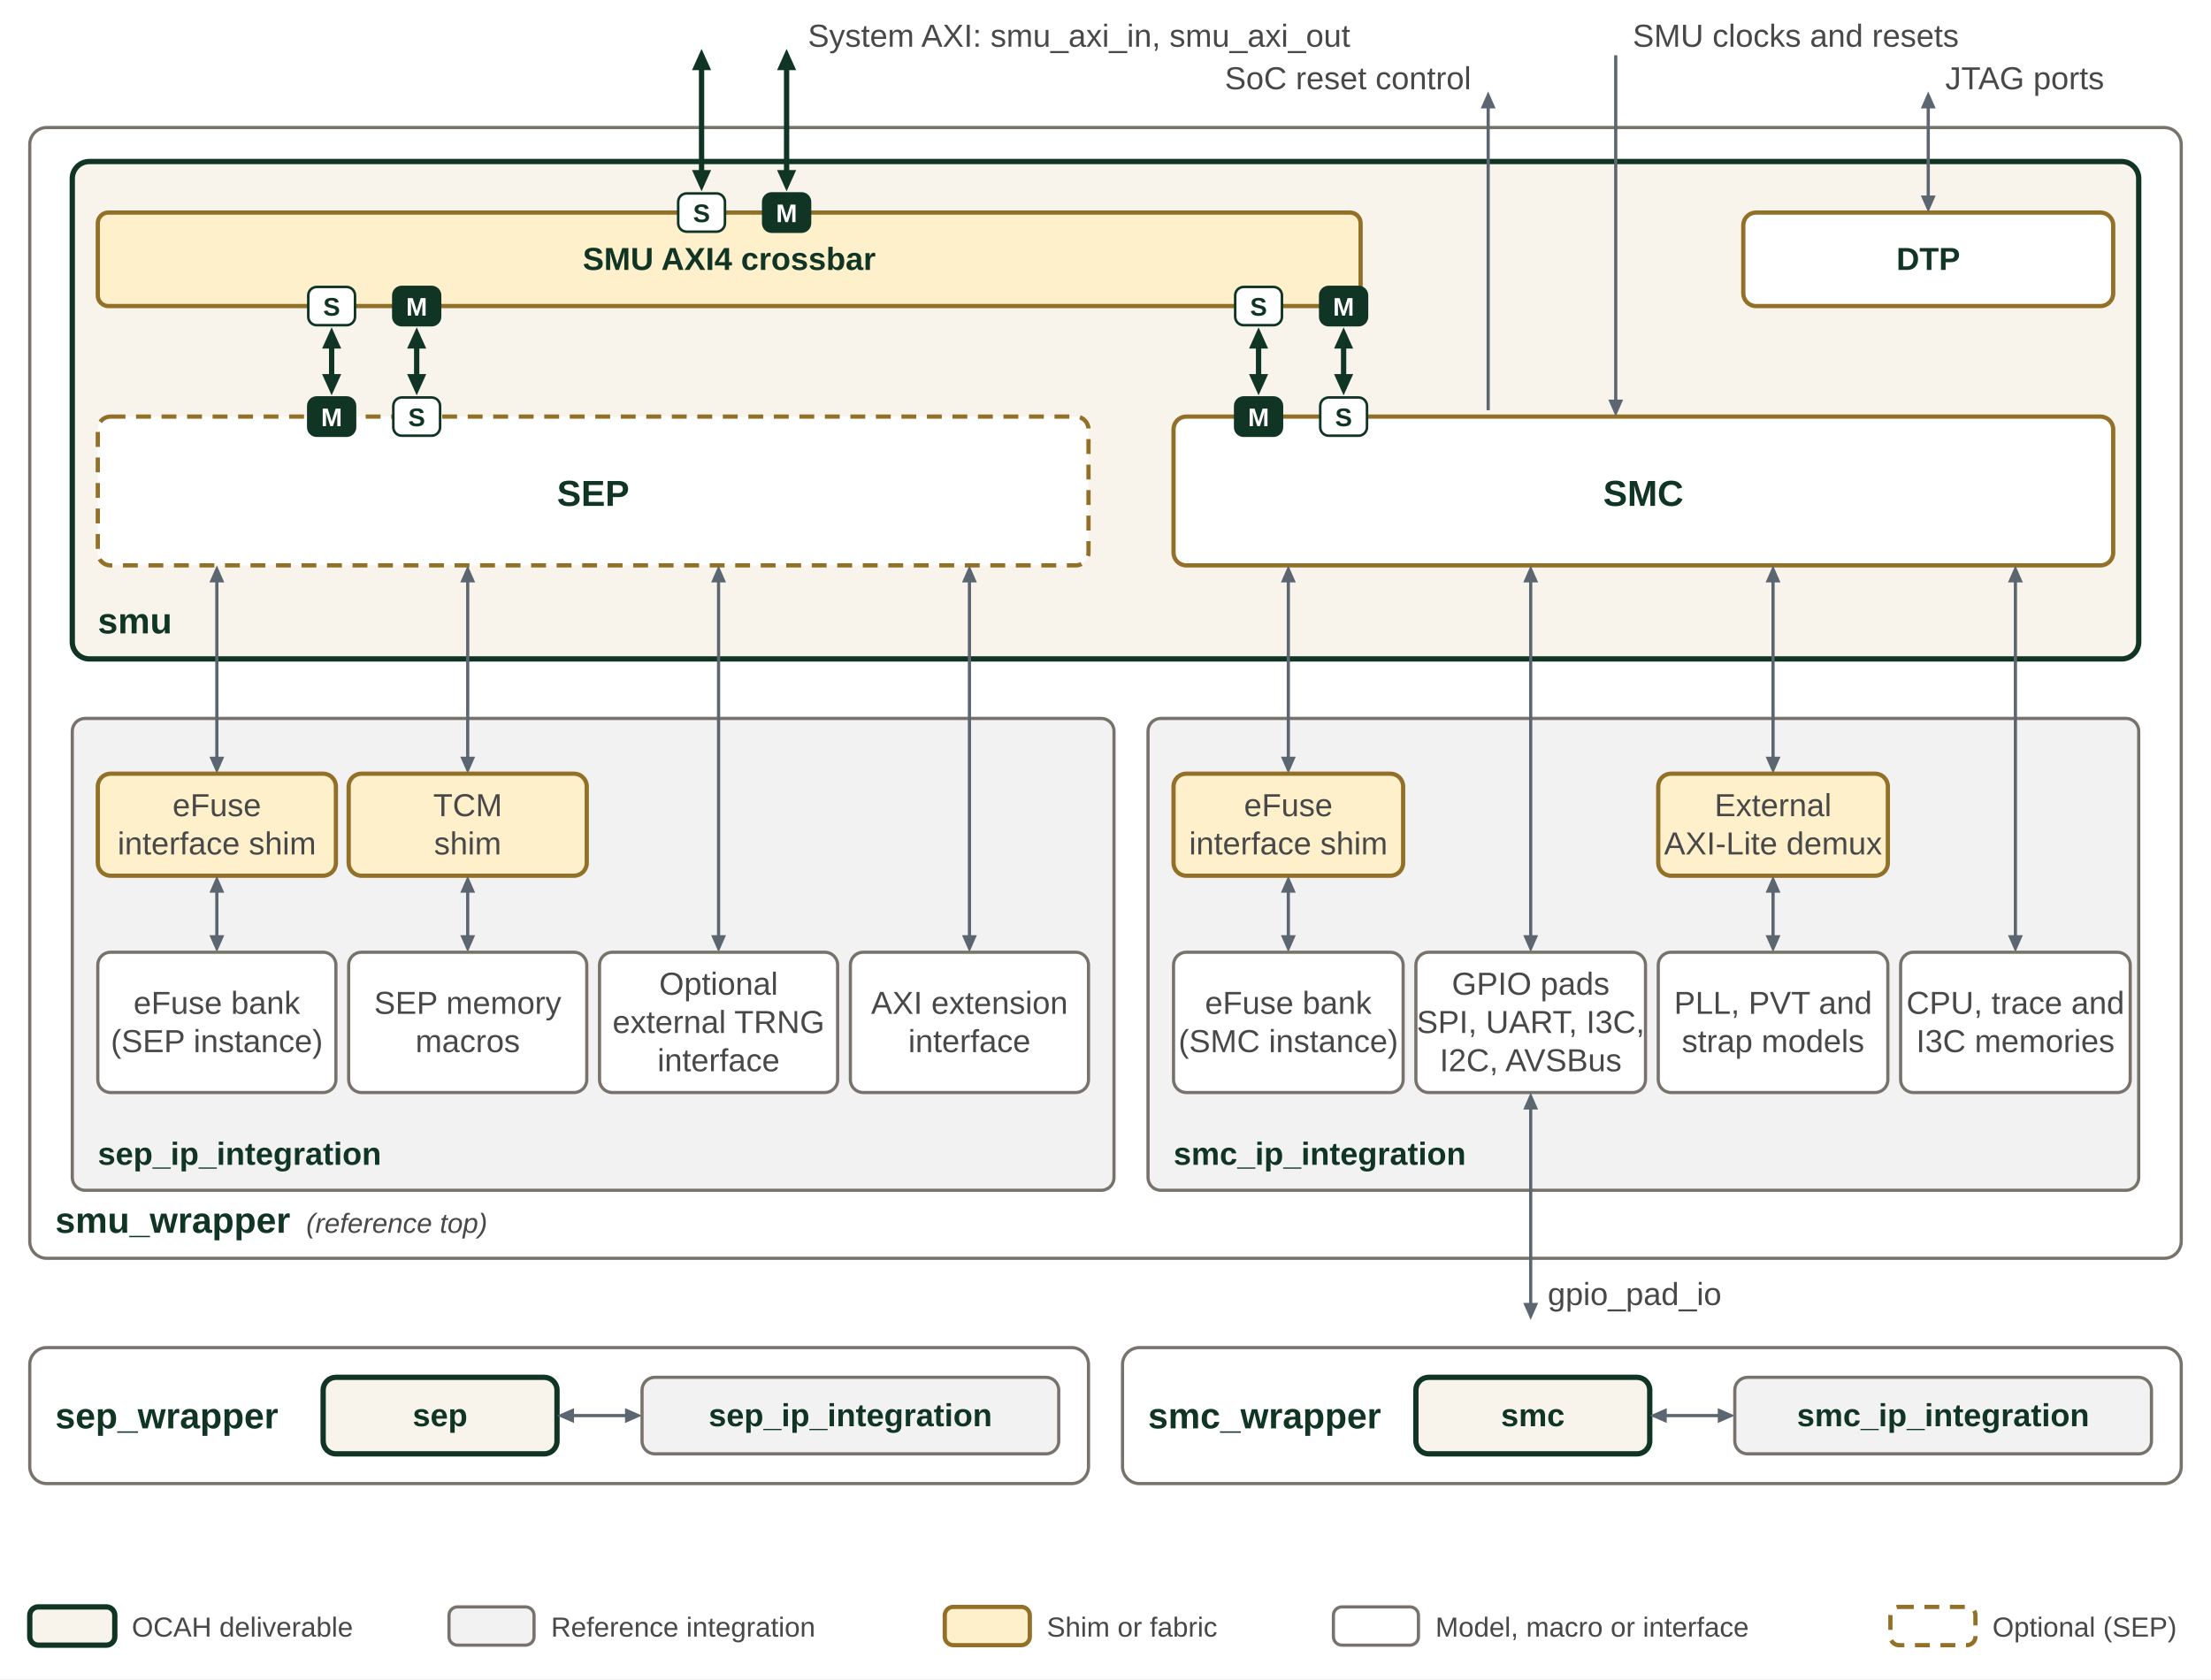
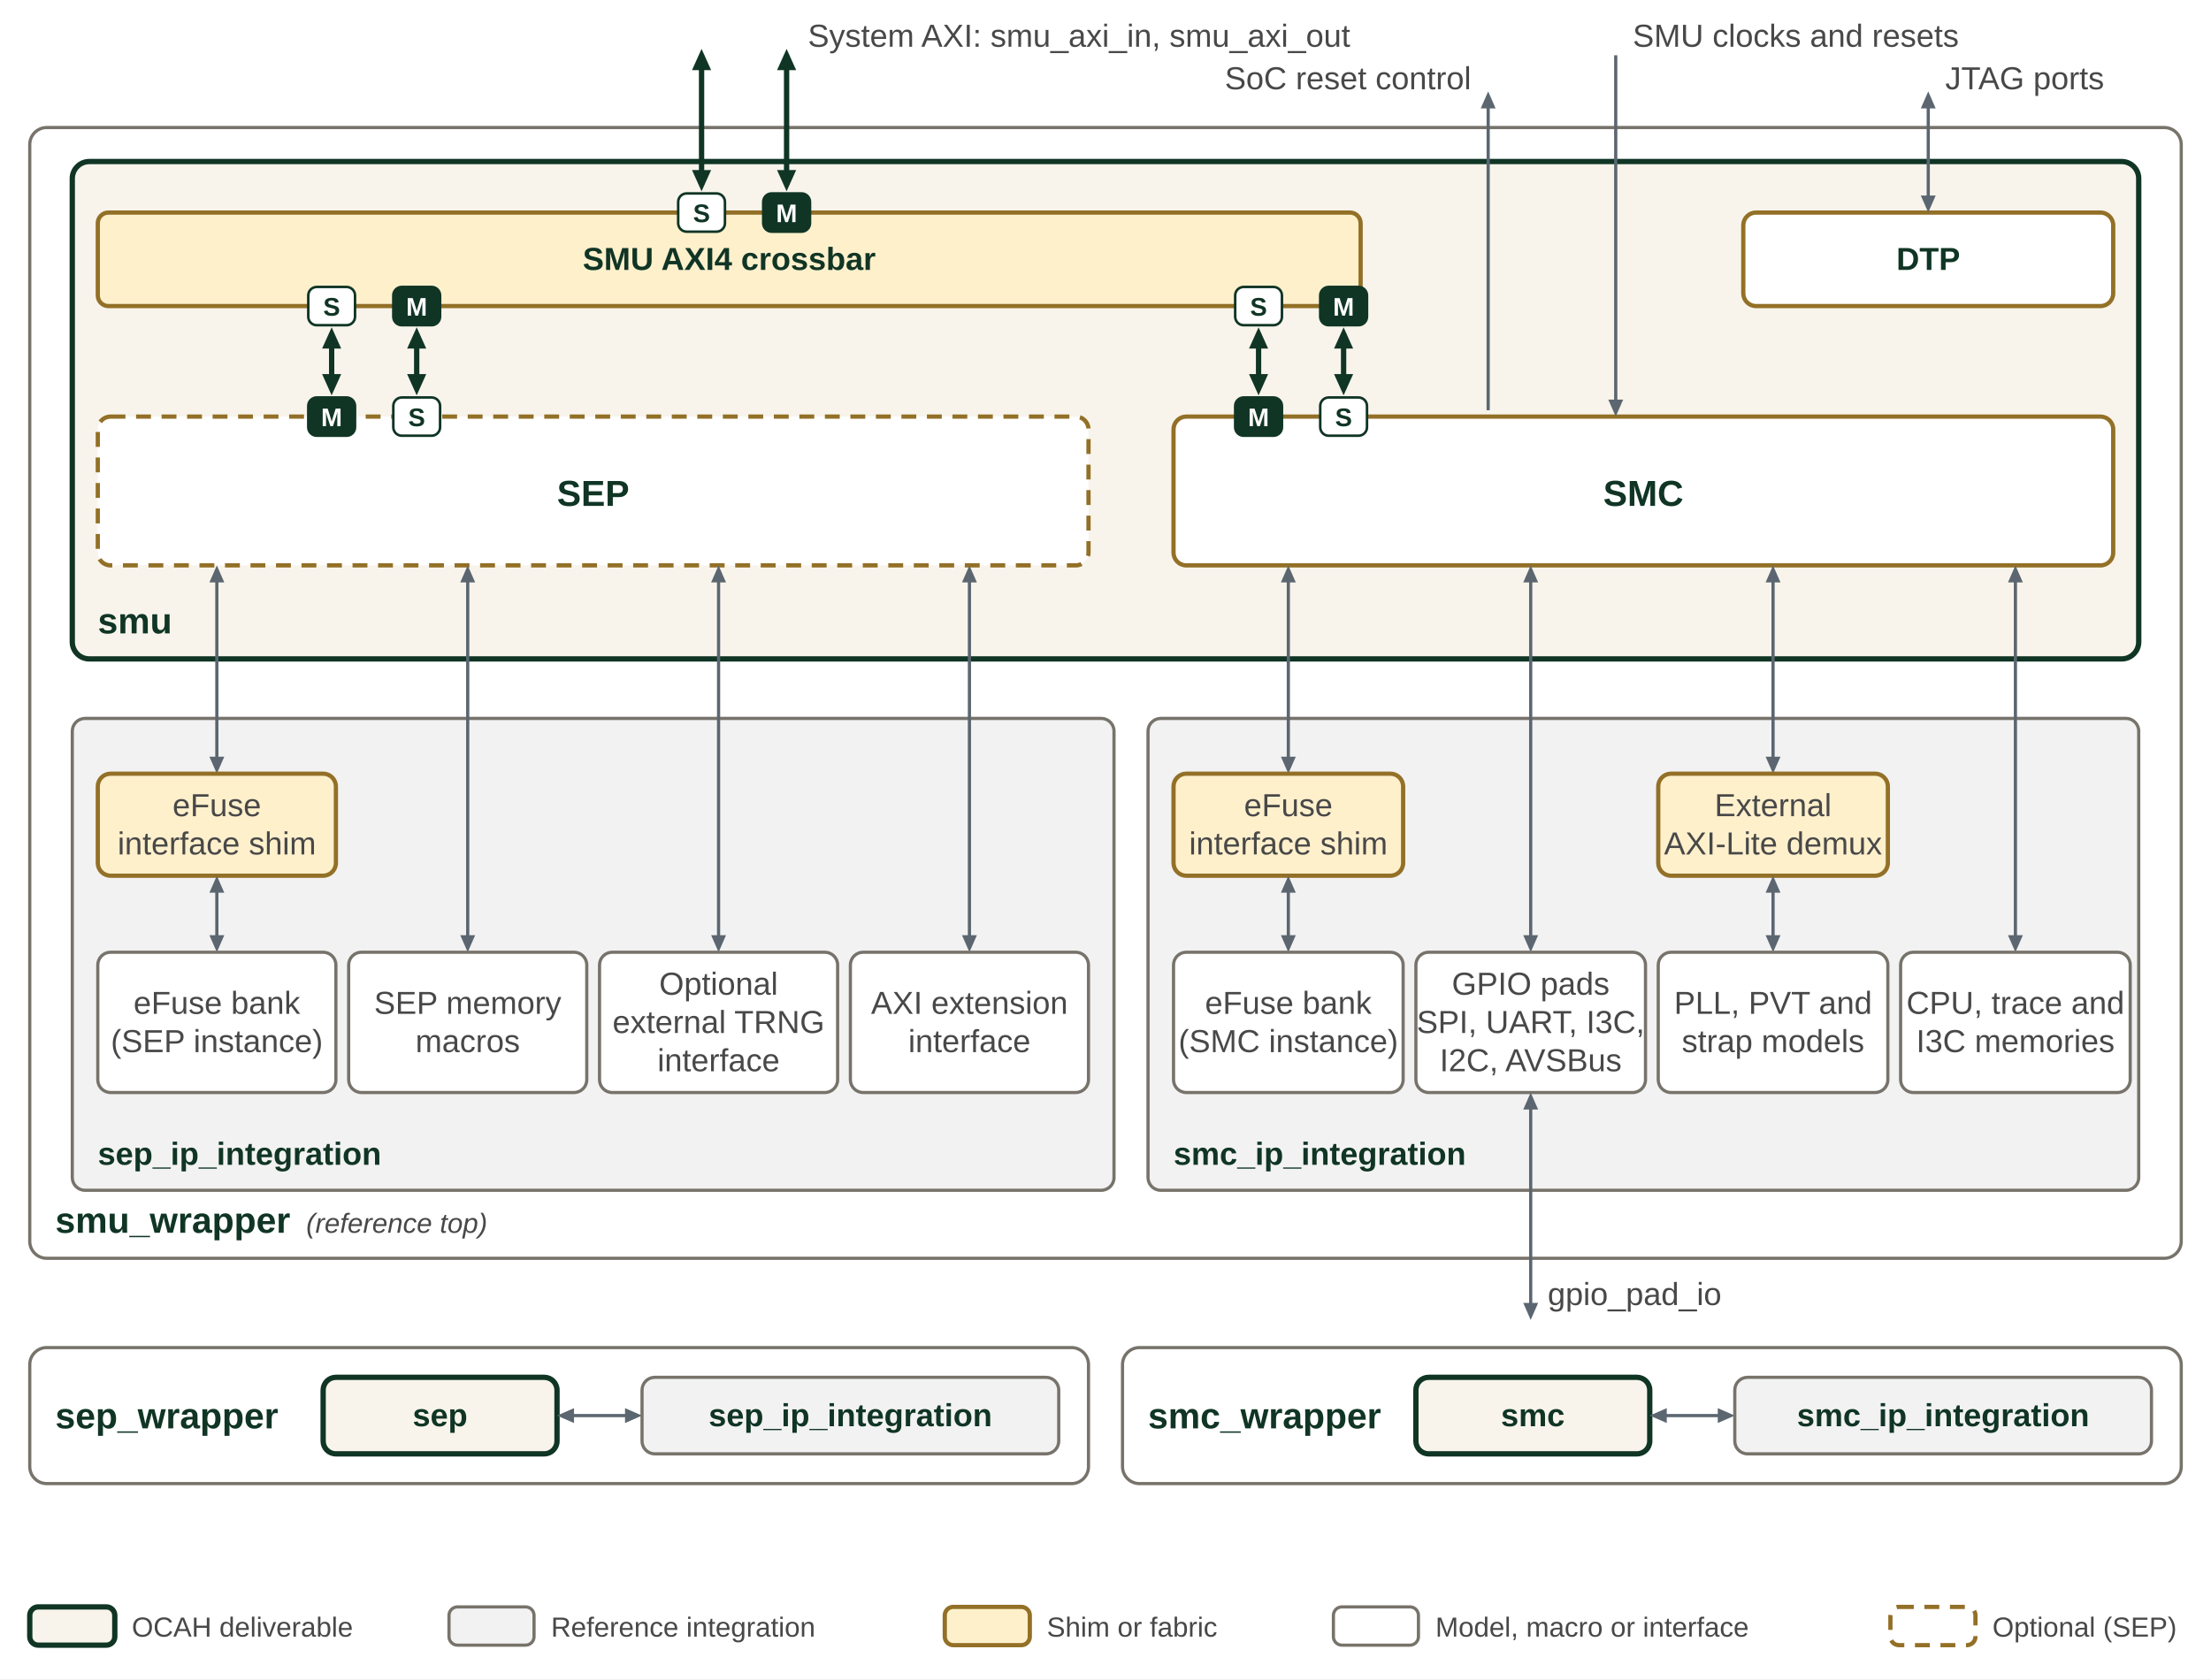
<svg xmlns="http://www.w3.org/2000/svg" width="1040" height="790" viewBox="0 0 1040 790" role="img" aria-labelledby="title desc">
  <defs>
    <marker id="ae" markerUnits="userSpaceOnUse" markerWidth="10" markerHeight="9" refX="7" refY="4.5" orient="auto">
      <path d="M0,0 L10,4.5 L0,9 Z" fill="#103525" />
    </marker>
    <marker id="as" markerUnits="userSpaceOnUse" markerWidth="10" markerHeight="9" refX="3" refY="4.5" orient="auto">
      <path d="M10,0 L0,4.5 L10,9 Z" fill="#103525" />
    </marker>
    <marker id="ge" markerUnits="userSpaceOnUse" markerWidth="8" markerHeight="7" refX="5" refY="3.5" orient="auto">
      <path d="M0,0 L8,3.5 L0,7 Z" fill="#5b6670" />
    </marker>
    <marker id="gs" markerUnits="userSpaceOnUse" markerWidth="8" markerHeight="7" refX="3" refY="3.5" orient="auto">
      <path d="M8,0 L0,3.5 L8,7 Z" fill="#5b6670" />
    </marker>
    <marker id="je" markerUnits="userSpaceOnUse" markerWidth="8" markerHeight="7" refX="5" refY="3.5" orient="auto">
      <path d="M0,0 L8,3.5 L0,7 Z" fill="#42759b" />
    </marker>
    <marker id="js" markerUnits="userSpaceOnUse" markerWidth="8" markerHeight="7" refX="3" refY="3.5" orient="auto">
      <path d="M8,0 L0,3.5 L8,7 Z" fill="#42759b" />
    </marker>
    <style>
text { font-family: Arial, sans-serif; font-size: 15px; fill: #484848; }
.t { fill: #484848; }
.b { font-size: 17px; font-weight: bold; fill: #103525; }
.bs { font-size: 15px; font-weight: bold; fill: #103525; }
.h { font-size: 22px; font-weight: bold; fill: #103525; }
.s { font-size: 13px; fill: #484848; }
.si { font-size: 13px; font-style: italic; fill: #484848; }
.pmt { font-size: 12px; font-weight: bold; fill: #ffffff; }
.pst { font-size: 12px; font-weight: bold; fill: #103525; }
.pjt { font-size: 12px; font-weight: bold; fill: #1d4b6e; }
.pct { font-size: 12px; font-weight: bold; fill: #1f5c57; }
.pm { fill: #103525; stroke: #103525; stroke-width: 1.2; }
.ps { fill: #ffffff; stroke: #103525; stroke-width: 1.2; }
.pj { fill: #e8f3ff; stroke: #42759b; stroke-width: 1.2; }
.pc { fill: #d9f0ee; stroke: #2f7f79; stroke-width: 1.2; }
.smu { fill: #ffffff; stroke: #77736b; stroke-width: 1.5; }
.network { fill: #e8f0e8; stroke: #336633; stroke-width: 2; }
.fabric { fill: #fff0cc; stroke: #937027; stroke-width: 2; }
.core { fill: #ffffff; stroke: #937027; stroke-width: 2; }
.future { fill: #ffffff; stroke: #937027; stroke-width: 2; }
.nostroke { stroke: none; }
.fut { fill: none; stroke-dasharray: 7 5; }
.opt { stroke-dasharray: 7 5; }
.hatch { fill: none; stroke: #103525; stroke-opacity: 0.16; stroke-width: 1.2; }
.external { fill: #f2f2f2; stroke: #77736b; stroke-width: 1.5; }
.axi { fill: none; stroke: #103525; stroke-width: 2.5; marker-start: url(#as); marker-end: url(#ae); }
.axio { fill: none; stroke: #103525; stroke-width: 2.5; stroke-dasharray: 8 5; marker-start: url(#as); marker-end: url(#ae); }
.sig { fill: none; stroke: #5b6670; stroke-width: 1.5; marker-start: url(#gs); marker-end: url(#ge); }
.sigo { fill: none; stroke: #5b6670; stroke-width: 1.5; marker-end: url(#ge); }
.jtag { fill: none; stroke: #42759b; stroke-width: 1.8; marker-end: url(#je); }
.jtagb { fill: none; stroke: #42759b; stroke-width: 1.8; marker-start: url(#js); marker-end: url(#je); }
.sigplain { fill: none; stroke: #5b6670; stroke-width: 1.5; }
.harness { fill: #f8f4eb; stroke: #103525; stroke-width: 2.5; }
</style>
  </defs>
  <rect width="1040" height="790" fill="#ffffff" />
  <rect class="smu" x="14" y="60" width="1012" height="532" rx="8" />
  <text class="b" x="26" y="580" text-anchor="start">smu_wrapper</text>
  <text class="si" x="144" y="580" text-anchor="start">(reference top)</text>
  <rect class="harness" x="34" y="76" width="972" height="234" rx="8" />
  <text class="b" x="46" y="298" text-anchor="start">smu</text>
  <rect class="fabric" x="46" y="100" width="594" height="44" rx="5" />
  <text class="bs" x="343" y="127" text-anchor="middle">SMU AXI4 crossbar</text>
  <rect class="core" x="820" y="100" width="174" height="44" rx="6" />
  <text class="bs" x="907" y="127" text-anchor="middle">DTP</text>
  <rect class="core opt" x="46" y="196" width="466" height="70" rx="6" />
  <text class="b" x="279" y="238" text-anchor="middle">SEP</text>
  <rect class="core" x="552" y="196" width="442" height="70" rx="6" />
  <text class="b" x="773" y="238" text-anchor="middle">SMC</text>
  <path class="axi" d="M156,157 L156,183" />
  <path class="axi" d="M196,157 L196,183" />
  <path class="axi" d="M592,157 L592,183" />
  <path class="axi" d="M632,157 L632,183" />
  <path class="axi" d="M330,26 L330,87" />
  <path class="axi" d="M370,26 L370,87" />
  <text class="t" x="380" y="22" text-anchor="start">System AXI: smu_axi_in, smu_axi_out</text>
  <path class="sigo" d="M700,193 L700,46" />
  <text class="t" x="692" y="42" text-anchor="end">SoC reset control</text>
  <path class="sigo" d="M760,26 L760,193" />
  <text class="t" x="768" y="22" text-anchor="start">SMU clocks and resets</text>
  <path class="sig" d="M907,46 L907,97" />
  <text class="t" x="915" y="42" text-anchor="start">JTAG ports</text>
  <rect class="external" x="34" y="338" width="490" height="222" rx="6" />
  <text class="bs" x="46" y="548" text-anchor="start">sep_ip_integration</text>
  <rect class="external" x="540" y="338" width="466" height="222" rx="6" />
  <text class="bs" x="552" y="548" text-anchor="start">smc_ip_integration</text>
  <path class="sig" d="M102.0,269 L102.0,361" />
  <rect class="fabric" x="46" y="364" width="112" height="48" rx="6" />
  <text class="t" x="102" y="384" text-anchor="middle">eFuse</text>
  <text class="t" x="102" y="402" text-anchor="middle">interface shim</text>
  <path class="sig" d="M102.0,415 L102.0,445" />
  <rect class="smu" x="46" y="448" width="112" height="66" rx="6" />
  <text class="t" x="102" y="477" text-anchor="middle">eFuse bank</text>
  <text class="t" x="102" y="495" text-anchor="middle">(SEP instance)</text>
-   <path class="sig" d="M220.0,269 L220.0,361" />
-   <rect class="fabric" x="164" y="364" width="112" height="48" rx="6" />
-   <text class="t" x="220" y="384" text-anchor="middle">TCM</text>
-   <text class="t" x="220" y="402" text-anchor="middle">shim</text>
-   <path class="sig" d="M220.0,415 L220.0,445" />
+   <path class="sig" d="M220.0,269 L220.0,445" />
  <rect class="smu" x="164" y="448" width="112" height="66" rx="6" />
  <text class="t" x="220" y="477" text-anchor="middle">SEP memory</text>
  <text class="t" x="220" y="495" text-anchor="middle">macros</text>
  <path class="sig" d="M338.0,269 L338.0,445" />
  <rect class="smu" x="282" y="448" width="112" height="66" rx="6" />
  <text class="t" x="338" y="468" text-anchor="middle">Optional</text>
  <text class="t" x="338" y="486" text-anchor="middle">external TRNG</text>
  <text class="t" x="338" y="504" text-anchor="middle">interface</text>
  <path class="sig" d="M456.0,269 L456.0,445" />
  <rect class="smu" x="400" y="448" width="112" height="66" rx="6" />
  <text class="t" x="456" y="477" text-anchor="middle">AXI extension</text>
  <text class="t" x="456" y="495" text-anchor="middle">interface</text>
  <path class="sig" d="M606.0,269 L606.0,361" />
  <rect class="fabric" x="552" y="364" width="108" height="48" rx="6" />
  <text class="t" x="606" y="384" text-anchor="middle">eFuse</text>
  <text class="t" x="606" y="402" text-anchor="middle">interface shim</text>
  <path class="sig" d="M606.0,415 L606.0,445" />
  <rect class="smu" x="552" y="448" width="108" height="66" rx="6" />
  <text class="t" x="606" y="477" text-anchor="middle">eFuse bank</text>
  <text class="t" x="606" y="495" text-anchor="middle">(SMC instance)</text>
  <path class="sig" d="M720.0,269 L720.0,445" />
  <rect class="smu" x="666" y="448" width="108" height="66" rx="6" />
  <text class="t" x="720" y="468" text-anchor="middle">GPIO pads</text>
  <text class="t" x="720" y="486" text-anchor="middle">SPI, UART, I3C,</text>
  <text class="t" x="720" y="504" text-anchor="middle">I2C, AVSBus</text>
  <path class="sig" d="M720.0,517 L720.0,618" />
  <text class="t" x="728" y="614" text-anchor="start">gpio_pad_io</text>
  <path class="sig" d="M834.0,269 L834.0,361" />
  <rect class="fabric" x="780" y="364" width="108" height="48" rx="6" />
  <text class="t" x="834" y="384" text-anchor="middle">External</text>
  <text class="t" x="834" y="402" text-anchor="middle">AXI-Lite demux</text>
  <path class="sig" d="M834.0,415 L834.0,445" />
  <rect class="smu" x="780" y="448" width="108" height="66" rx="6" />
  <text class="t" x="834" y="477" text-anchor="middle">PLL, PVT and</text>
  <text class="t" x="834" y="495" text-anchor="middle">strap models</text>
  <path class="sig" d="M948.0,269 L948.0,445" />
  <rect class="smu" x="894" y="448" width="108" height="66" rx="6" />
  <text class="t" x="948" y="477" text-anchor="middle">CPU, trace and</text>
  <text class="t" x="948" y="495" text-anchor="middle">I3C memories</text>
  <rect class="smu" x="14" y="634" width="498" height="64" rx="8" />
  <text class="b" x="26" y="672" text-anchor="start">sep_wrapper</text>
  <rect class="harness" x="152" y="648" width="110" height="36" rx="6" />
  <text class="bs" x="207" y="671" text-anchor="middle">sep</text>
  <path class="sig" d="M265,666 L299,666" />
  <rect class="external" x="302" y="648" width="196" height="36" rx="6" />
  <text class="bs" x="400" y="671" text-anchor="middle">sep_ip_integration</text>
  <rect class="smu" x="528" y="634" width="498" height="64" rx="8" />
  <text class="b" x="540" y="672" text-anchor="start">smc_wrapper</text>
  <rect class="harness" x="666" y="648" width="110" height="36" rx="6" />
  <text class="bs" x="721" y="671" text-anchor="middle">smc</text>
  <path class="sig" d="M779,666 L813,666" />
  <rect class="external" x="816" y="648" width="196" height="36" rx="6" />
  <text class="bs" x="914" y="671" text-anchor="middle">smc_ip_integration</text>
  <rect class="harness" x="14" y="756" width="40" height="18" rx="4" />
  <text class="s" x="62" y="770" text-anchor="start">OCAH deliverable</text>
  <rect class="external" x="211.2" y="756" width="40" height="18" rx="4" />
  <text class="s" x="259.2" y="770" text-anchor="start">Reference integration</text>
  <rect class="fabric" x="444.4" y="756" width="40" height="18" rx="4" />
  <text class="s" x="492.4" y="770" text-anchor="start">Shim or fabric</text>
  <rect class="smu" x="627.2" y="756" width="40" height="18" rx="4" />
  <text class="s" x="675.2" y="770" text-anchor="start">Model, macro or interface</text>
  <rect class="core opt" x="889.2" y="756" width="40" height="18" rx="4" />
  <text class="s" x="937.2" y="770" text-anchor="start">Optional (SEP)</text>
  <rect class="ps" x="145.0" y="135.0" width="22" height="18" rx="4" />
  <text class="pst" x="156" y="148.5" text-anchor="middle">S</text>
  <rect class="pm" x="145.0" y="187.0" width="22" height="18" rx="4" />
  <text class="pmt" x="156" y="200.5" text-anchor="middle">M</text>
  <rect class="pm" x="185.0" y="135.0" width="22" height="18" rx="4" />
  <text class="pmt" x="196" y="148.5" text-anchor="middle">M</text>
  <rect class="ps" x="185.0" y="187.0" width="22" height="18" rx="4" />
  <text class="pst" x="196" y="200.5" text-anchor="middle">S</text>
  <rect class="ps" x="581.0" y="135.0" width="22" height="18" rx="4" />
  <text class="pst" x="592" y="148.5" text-anchor="middle">S</text>
  <rect class="pm" x="581.0" y="187.0" width="22" height="18" rx="4" />
  <text class="pmt" x="592" y="200.5" text-anchor="middle">M</text>
  <rect class="pm" x="621.0" y="135.0" width="22" height="18" rx="4" />
  <text class="pmt" x="632" y="148.5" text-anchor="middle">M</text>
  <rect class="ps" x="621.0" y="187.0" width="22" height="18" rx="4" />
  <text class="pst" x="632" y="200.5" text-anchor="middle">S</text>
  <rect class="ps" x="319.0" y="91.0" width="22" height="18" rx="4" />
  <text class="pst" x="330" y="104.5" text-anchor="middle">S</text>
  <rect class="pm" x="359.0" y="91.0" width="22" height="18" rx="4" />
  <text class="pmt" x="370" y="104.5" text-anchor="middle">M</text>
</svg>
